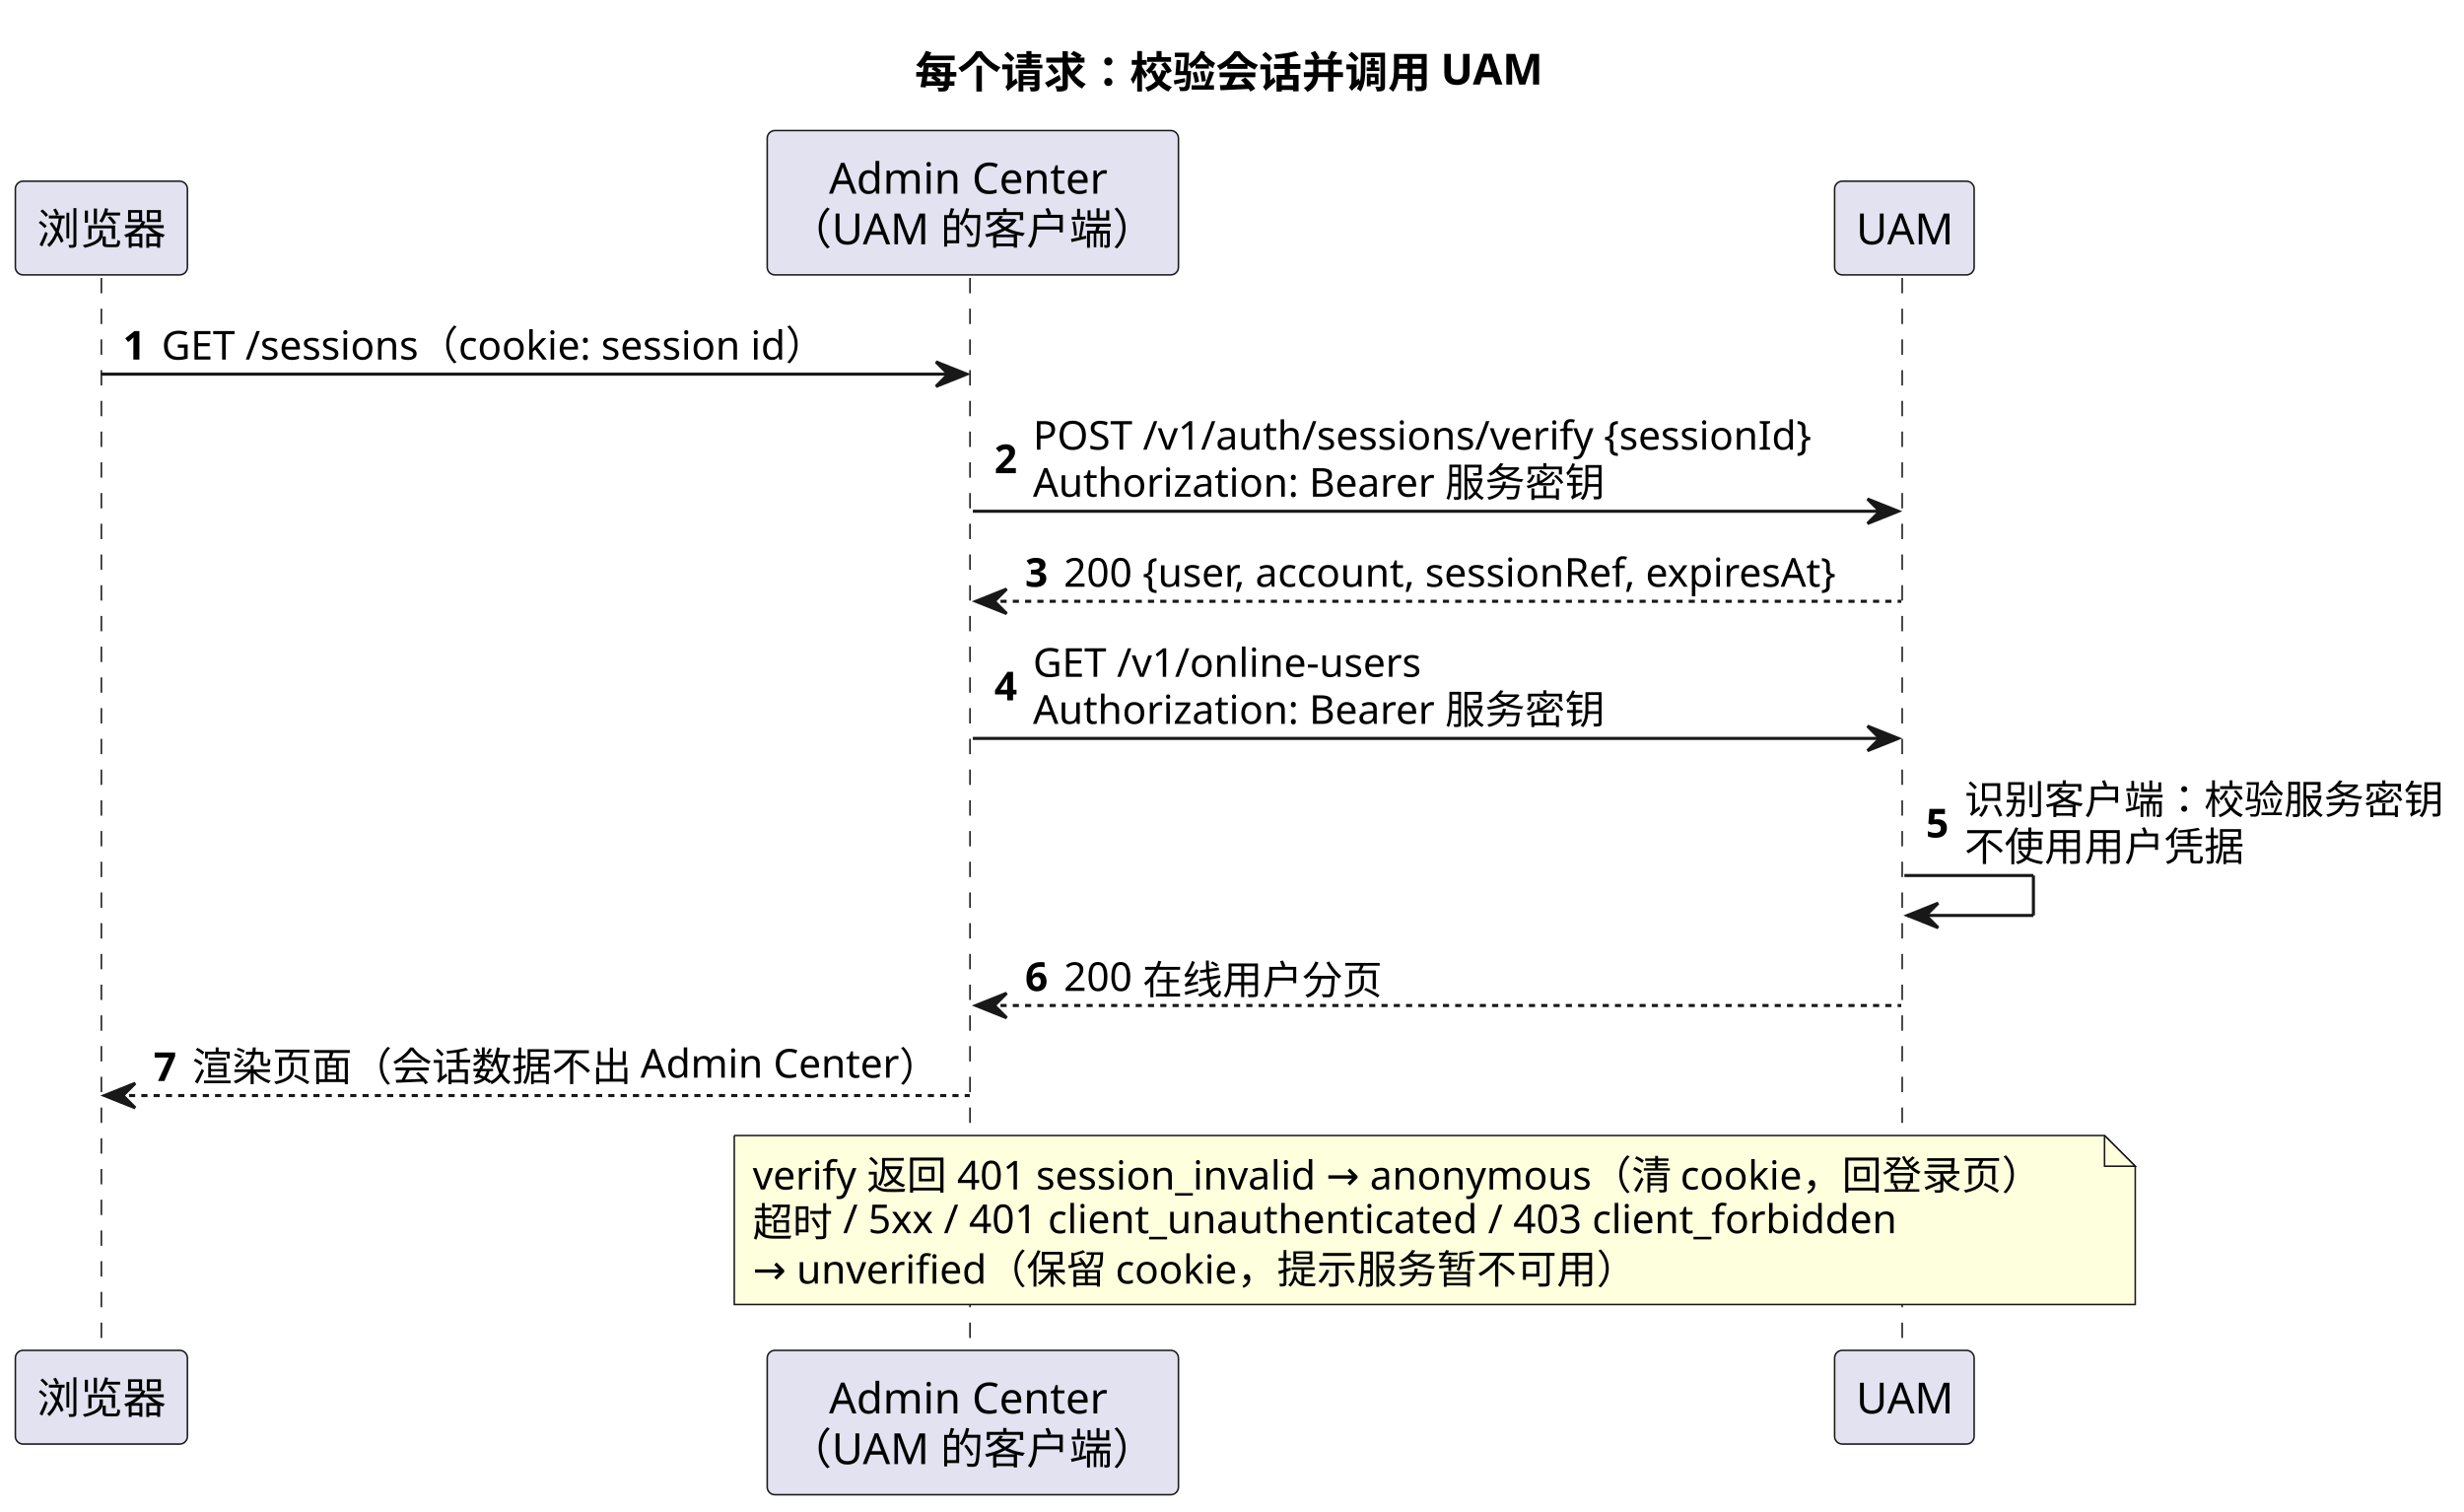
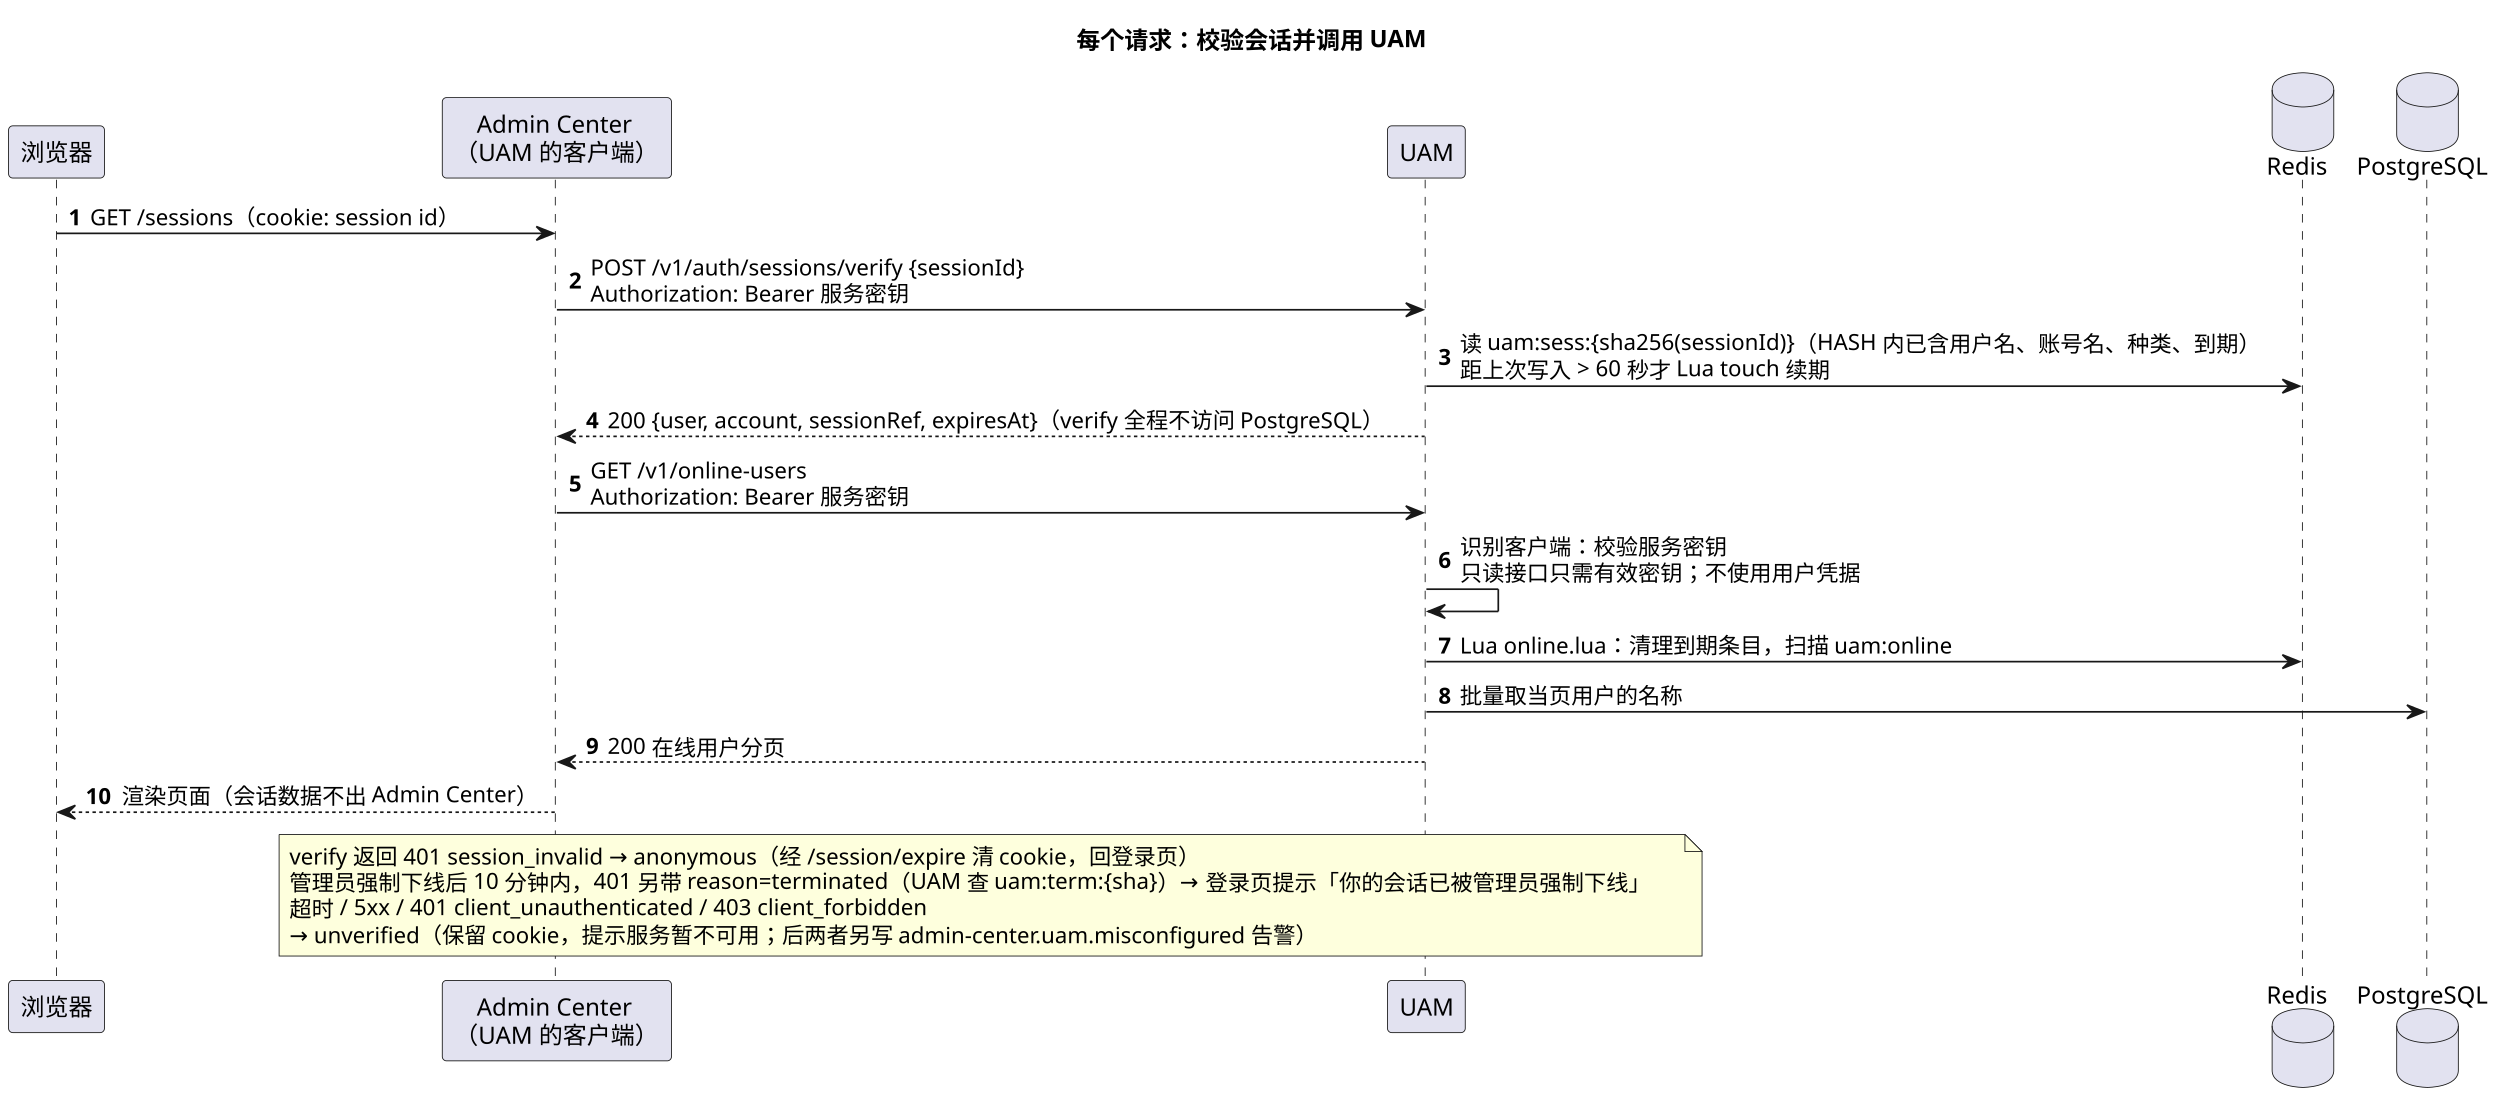
- <svg xmlns="http://www.w3.org/2000/svg" contentStyleType="text/css" data-diagram-type="SEQUENCE" height="492px" preserveAspectRatio="none" style="width:802px;height:492px;background:#FFFFFF;" version="1.1" viewBox="0 0 802 492" width="802px" zoomAndPan="magnify">
+ <svg xmlns="http://www.w3.org/2000/svg" contentStyleType="text/css" data-diagram-type="SEQUENCE" height="652px" preserveAspectRatio="none" style="width:1460px;height:652px;background:#FFFFFF;" version="1.1" viewBox="0 0 1460 652" width="1460px" zoomAndPan="magnify">
  <defs />
  <g>
-     <text fill="#000000" font-family="sans-serif" font-size="14" font-weight="bold" lengthAdjust="spacing" textLength="205.94" x="297.742" y="28.535">每个请求：校验会话并调用 UAM</text>
+     <text fill="#000000" font-family="sans-serif" font-size="14" font-weight="bold" lengthAdjust="spacing" textLength="205.94" x="628.578" y="28.535">每个请求：校验会话并调用 UAM</text>
    <g>
-       <rect fill="#000000" fill-opacity="0" height="350.037" width="8" x="29" y="90.465" />
-       <line style="stroke:#181818;stroke-width:0.5;stroke-dasharray:5,5;" x1="33" x2="33" y1="90.465" y2="440.502" />
+       <rect fill="#000000" fill-opacity="0" height="468.59" width="8" x="29" y="104.977" />
+       <line style="stroke:#181818;stroke-width:0.5;stroke-dasharray:5,5;" x1="33" x2="33" y1="104.977" y2="573.566" />
    </g>
    <g>
-       <rect fill="#000000" fill-opacity="0" height="350.037" width="8" x="312.646" y="90.465" />
-       <line style="stroke:#181818;stroke-width:0.5;stroke-dasharray:5,5;" x1="315.722" x2="315.722" y1="90.465" y2="440.502" />
+       <rect fill="#000000" fill-opacity="0" height="468.59" width="8" x="321.221" y="104.977" />
+       <line style="stroke:#181818;stroke-width:0.5;stroke-dasharray:5,5;" x1="324.297" x2="324.297" y1="104.977" y2="573.566" />
    </g>
    <g>
-       <rect fill="#000000" fill-opacity="0" height="350.037" width="8" x="615.848" y="90.465" />
-       <line style="stroke:#181818;stroke-width:0.5;stroke-dasharray:5,5;" x1="619.139" x2="619.139" y1="90.465" y2="440.502" />
+       <rect fill="#000000" fill-opacity="0" height="468.59" width="8" x="829.002" y="104.977" />
+       <line style="stroke:#181818;stroke-width:0.5;stroke-dasharray:5,5;" x1="832.293" x2="832.293" y1="104.977" y2="573.566" />
+     </g>
+     <g>
+       <rect fill="#000000" fill-opacity="0" height="468.59" width="8" x="1340.922" y="104.977" />
+       <line style="stroke:#181818;stroke-width:0.5;stroke-dasharray:5,5;" x1="1344.599" x2="1344.599" y1="104.977" y2="573.566" />
+     </g>
+     <g>
+       <rect fill="#000000" fill-opacity="0" height="468.59" width="8" x="1413.671" y="104.977" />
+       <line style="stroke:#181818;stroke-width:0.5;stroke-dasharray:5,5;" x1="1417.246" x2="1417.246" y1="104.977" y2="573.566" />
    </g>
    <g class="participant participant-head" data-participant="B">
-       <rect fill="#E2E2F0" height="30.488" rx="2.5" ry="2.5" style="stroke:#181818;stroke-width:0.5;" width="56" x="5" y="58.977" />
-       <text fill="#000000" font-family="sans-serif" font-size="14" lengthAdjust="spacing" textLength="42" x="12" y="79.512">浏览器</text>
+       <rect fill="#E2E2F0" height="30.488" rx="2.5" ry="2.5" style="stroke:#181818;stroke-width:0.5;" width="56" x="5" y="73.488" />
+       <text fill="#000000" font-family="sans-serif" font-size="14" lengthAdjust="spacing" textLength="42" x="12" y="94.023">浏览器</text>
    </g>
    <g class="participant participant-tail" data-participant="B">
-       <rect fill="#E2E2F0" height="30.488" rx="2.5" ry="2.5" style="stroke:#181818;stroke-width:0.5;" width="56" x="5" y="439.502" />
-       <text fill="#000000" font-family="sans-serif" font-size="14" lengthAdjust="spacing" textLength="42" x="12" y="460.037">浏览器</text>
+       <rect fill="#E2E2F0" height="30.488" rx="2.5" ry="2.5" style="stroke:#181818;stroke-width:0.5;" width="56" x="5" y="572.566" />
+       <text fill="#000000" font-family="sans-serif" font-size="14" lengthAdjust="spacing" textLength="42" x="12" y="593.102">浏览器</text>
    </g>
    <g class="participant participant-head" data-participant="AC">
-       <rect fill="#E2E2F0" height="46.977" rx="2.5" ry="2.5" style="stroke:#181818;stroke-width:0.5;" width="133.848" x="249.722" y="42.488" />
-       <text fill="#000000" font-family="sans-serif" font-size="14" lengthAdjust="spacing" textLength="93.645" x="269.823" y="63.023">Admin Center</text>
-       <text fill="#000000" font-family="sans-serif" font-size="14" lengthAdjust="spacing" textLength="119.848" x="256.722" y="79.512">（UAM 的客户端）</text>
+       <rect fill="#E2E2F0" height="46.977" rx="2.5" ry="2.5" style="stroke:#181818;stroke-width:0.5;" width="133.848" x="258.297" y="57" />
+       <text fill="#000000" font-family="sans-serif" font-size="14" lengthAdjust="spacing" textLength="93.645" x="278.398" y="77.535">Admin Center</text>
+       <text fill="#000000" font-family="sans-serif" font-size="14" lengthAdjust="spacing" textLength="119.848" x="265.297" y="94.023">（UAM 的客户端）</text>
    </g>
    <g class="participant participant-tail" data-participant="AC">
-       <rect fill="#E2E2F0" height="46.977" rx="2.5" ry="2.5" style="stroke:#181818;stroke-width:0.5;" width="133.848" x="249.722" y="439.502" />
-       <text fill="#000000" font-family="sans-serif" font-size="14" lengthAdjust="spacing" textLength="93.645" x="269.823" y="460.037">Admin Center</text>
-       <text fill="#000000" font-family="sans-serif" font-size="14" lengthAdjust="spacing" textLength="119.848" x="256.722" y="476.525">（UAM 的客户端）</text>
+       <rect fill="#E2E2F0" height="46.977" rx="2.5" ry="2.5" style="stroke:#181818;stroke-width:0.5;" width="133.848" x="258.297" y="572.566" />
+       <text fill="#000000" font-family="sans-serif" font-size="14" lengthAdjust="spacing" textLength="93.645" x="278.398" y="593.102">Admin Center</text>
+       <text fill="#000000" font-family="sans-serif" font-size="14" lengthAdjust="spacing" textLength="119.848" x="265.297" y="609.59">（UAM 的客户端）</text>
    </g>
    <g class="participant participant-head" data-participant="U">
-       <rect fill="#E2E2F0" height="30.488" rx="2.5" ry="2.5" style="stroke:#181818;stroke-width:0.5;" width="45.418" x="597.139" y="58.977" />
-       <text fill="#000000" font-family="sans-serif" font-size="14" lengthAdjust="spacing" textLength="31.418" x="604.139" y="79.512">UAM</text>
+       <rect fill="#E2E2F0" height="30.488" rx="2.5" ry="2.5" style="stroke:#181818;stroke-width:0.5;" width="45.418" x="810.293" y="73.488" />
+       <text fill="#000000" font-family="sans-serif" font-size="14" lengthAdjust="spacing" textLength="31.418" x="817.293" y="94.023">UAM</text>
    </g>
    <g class="participant participant-tail" data-participant="U">
-       <rect fill="#E2E2F0" height="30.488" rx="2.5" ry="2.5" style="stroke:#181818;stroke-width:0.5;" width="45.418" x="597.139" y="439.502" />
-       <text fill="#000000" font-family="sans-serif" font-size="14" lengthAdjust="spacing" textLength="31.418" x="604.139" y="460.037">UAM</text>
+       <rect fill="#E2E2F0" height="30.488" rx="2.5" ry="2.5" style="stroke:#181818;stroke-width:0.5;" width="45.418" x="810.293" y="572.566" />
+       <text fill="#000000" font-family="sans-serif" font-size="14" lengthAdjust="spacing" textLength="31.418" x="817.293" y="593.102">UAM</text>
+     </g>
+     <g class="participant participant-head" data-participant="R">
+       <text fill="#000000" font-family="sans-serif" font-size="14" lengthAdjust="spacing" textLength="36.648" x="1323.599" y="102.023">Redis</text>
+       <path d="M1326.922,52.488 C1326.922,42.488 1344.922,42.488 1344.922,42.488 C1344.922,42.488 1362.922,42.488 1362.922,52.488 L1362.922,78.488 C1362.922,88.488 1344.922,88.488 1344.922,88.488 C1344.922,88.488 1326.922,88.488 1326.922,78.488 L1326.922,52.488" fill="#E2E2F0" style="stroke:#181818;stroke-width:0.5;" />
+       <path d="M1326.922,52.488 C1326.922,62.488 1344.922,62.488 1344.922,62.488 C1344.922,62.488 1362.922,62.488 1362.922,52.488" fill="none" style="stroke:#181818;stroke-width:0.5;" />
+     </g>
+     <g class="participant participant-tail" data-participant="R">
+       <text fill="#000000" font-family="sans-serif" font-size="14" lengthAdjust="spacing" textLength="36.648" x="1323.599" y="586.102">Redis</text>
+       <path d="M1326.922,599.055 C1326.922,589.055 1344.922,589.055 1344.922,589.055 C1344.922,589.055 1362.922,589.055 1362.922,599.055 L1362.922,625.055 C1362.922,635.055 1344.922,635.055 1344.922,635.055 C1344.922,635.055 1326.922,635.055 1326.922,625.055 L1326.922,599.055" fill="#E2E2F0" style="stroke:#181818;stroke-width:0.5;" />
+       <path d="M1326.922,599.055 C1326.922,609.055 1344.922,609.055 1344.922,609.055 C1344.922,609.055 1362.922,609.055 1362.922,599.055" fill="none" style="stroke:#181818;stroke-width:0.5;" />
+     </g>
+     <g class="participant participant-head" data-participant="P">
+       <text fill="#000000" font-family="sans-serif" font-size="14" lengthAdjust="spacing" textLength="76.85" x="1376.246" y="102.023">PostgreSQL</text>
+       <path d="M1399.671,52.488 C1399.671,42.488 1417.671,42.488 1417.671,42.488 C1417.671,42.488 1435.671,42.488 1435.671,52.488 L1435.671,78.488 C1435.671,88.488 1417.671,88.488 1417.671,88.488 C1417.671,88.488 1399.671,88.488 1399.671,78.488 L1399.671,52.488" fill="#E2E2F0" style="stroke:#181818;stroke-width:0.5;" />
+       <path d="M1399.671,52.488 C1399.671,62.488 1417.671,62.488 1417.671,62.488 C1417.671,62.488 1435.671,62.488 1435.671,52.488" fill="none" style="stroke:#181818;stroke-width:0.5;" />
+     </g>
+     <g class="participant participant-tail" data-participant="P">
+       <text fill="#000000" font-family="sans-serif" font-size="14" lengthAdjust="spacing" textLength="76.85" x="1376.246" y="586.102">PostgreSQL</text>
+       <path d="M1399.671,599.055 C1399.671,589.055 1417.671,589.055 1417.671,589.055 C1417.671,589.055 1435.671,589.055 1435.671,599.055 L1435.671,625.055 C1435.671,635.055 1417.671,635.055 1417.671,635.055 C1417.671,635.055 1399.671,635.055 1399.671,625.055 L1399.671,599.055" fill="#E2E2F0" style="stroke:#181818;stroke-width:0.5;" />
+       <path d="M1399.671,599.055 C1399.671,609.055 1417.671,609.055 1417.671,609.055 C1417.671,609.055 1435.671,609.055 1435.671,599.055" fill="none" style="stroke:#181818;stroke-width:0.5;" />
    </g>
    <g class="message" data-participant-1="B" data-participant-2="AC">
-       <polygon fill="#181818" points="304.646,117.775,314.646,121.775,304.646,125.775,308.646,121.775" style="stroke:#181818;stroke-width:1;" />
-       <line style="stroke:#181818;stroke-width:1;" x1="33" x2="310.646" y1="121.775" y2="121.775" />
-       <text fill="#000000" font-family="sans-serif" font-size="13" font-weight="bold" lengthAdjust="spacing" textLength="8.576" x="40" y="117.033">1</text>
-       <text fill="#000000" font-family="sans-serif" font-size="13" lengthAdjust="spacing" textLength="227.595" x="52.576" y="117.033">GET /sessions（cookie: session id）</text>
+       <polygon fill="#181818" points="313.221,132.287,323.221,136.287,313.221,140.287,317.221,136.287" style="stroke:#181818;stroke-width:1;" />
+       <line style="stroke:#181818;stroke-width:1;" x1="33" x2="319.221" y1="136.287" y2="136.287" />
+       <text fill="#000000" font-family="sans-serif" font-size="13" font-weight="bold" lengthAdjust="spacing" textLength="8.576" x="40" y="131.545">1</text>
+       <text fill="#000000" font-family="sans-serif" font-size="13" lengthAdjust="spacing" textLength="227.595" x="52.576" y="131.545">GET /sessions（cookie: session id）</text>
    </g>
    <g class="message" data-participant-1="AC" data-participant-2="U">
-       <polygon fill="#181818" points="607.848,162.397,617.848,166.397,607.848,170.397,611.848,166.397" style="stroke:#181818;stroke-width:1;" />
-       <line style="stroke:#181818;stroke-width:1;" x1="316.646" x2="613.848" y1="166.397" y2="166.397" />
-       <text fill="#000000" font-family="sans-serif" font-size="13" font-weight="bold" lengthAdjust="spacing" textLength="8.576" x="323.646" y="153.999">2</text>
-       <text fill="#000000" font-family="sans-serif" font-size="13" lengthAdjust="spacing" textLength="266.627" x="336.221" y="146.344">POST /v1/auth/sessions/verify {sessionId}</text>
-       <text fill="#000000" font-family="sans-serif" font-size="13" lengthAdjust="spacing" textLength="190.455" x="336.221" y="161.654">Authorization: Bearer 服务密钥</text>
+       <polygon fill="#181818" points="821.002,176.908,831.002,180.908,821.002,184.908,825.002,180.908" style="stroke:#181818;stroke-width:1;" />
+       <line style="stroke:#181818;stroke-width:1;" x1="325.221" x2="827.002" y1="180.908" y2="180.908" />
+       <text fill="#000000" font-family="sans-serif" font-size="13" font-weight="bold" lengthAdjust="spacing" textLength="8.576" x="332.221" y="168.511">2</text>
+       <text fill="#000000" font-family="sans-serif" font-size="13" lengthAdjust="spacing" textLength="266.627" x="344.797" y="160.856">POST /v1/auth/sessions/verify {sessionId}</text>
+       <text fill="#000000" font-family="sans-serif" font-size="13" lengthAdjust="spacing" textLength="190.455" x="344.797" y="176.166">Authorization: Bearer 服务密钥</text>
+     </g>
+     <g class="message" data-participant-1="U" data-participant-2="R">
+       <polygon fill="#181818" points="1332.922,221.529,1342.922,225.529,1332.922,229.529,1336.922,225.529" style="stroke:#181818;stroke-width:1;" />
+       <line style="stroke:#181818;stroke-width:1;" x1="833.002" x2="1338.922" y1="225.529" y2="225.529" />
+       <text fill="#000000" font-family="sans-serif" font-size="13" font-weight="bold" lengthAdjust="spacing" textLength="8.576" x="840.002" y="213.132">3</text>
+       <text fill="#000000" font-family="sans-serif" font-size="13" lengthAdjust="spacing" textLength="475.344" x="852.578" y="205.477">读 uam:sess:{sha256(sessionId)}（HASH 内已含用户名、账号名、种类、到期）</text>
+       <text fill="#000000" font-family="sans-serif" font-size="13" lengthAdjust="spacing" textLength="226.275" x="852.578" y="220.787">距上次写入 &gt; 60 秒才 Lua touch 续期</text>
    </g>
    <g class="message" data-participant-1="U" data-participant-2="AC">
-       <polygon fill="#181818" points="327.646,191.707,317.646,195.707,327.646,199.707,323.646,195.707" style="stroke:#181818;stroke-width:1;" />
-       <line style="stroke:#181818;stroke-width:1;stroke-dasharray:2,2;" x1="321.646" x2="618.848" y1="195.707" y2="195.707" />
-       <text fill="#000000" font-family="sans-serif" font-size="13" font-weight="bold" lengthAdjust="spacing" textLength="8.576" x="333.646" y="190.965">3</text>
-       <text fill="#000000" font-family="sans-serif" font-size="13" lengthAdjust="spacing" textLength="265.998" x="346.221" y="190.965">200 {user, account, sessionRef, expiresAt}</text>
+       <polygon fill="#181818" points="336.221,250.84,326.221,254.84,336.221,258.84,332.221,254.84" style="stroke:#181818;stroke-width:1;" />
+       <line style="stroke:#181818;stroke-width:1;stroke-dasharray:2,2;" x1="330.221" x2="832.002" y1="254.84" y2="254.84" />
+       <text fill="#000000" font-family="sans-serif" font-size="13" font-weight="bold" lengthAdjust="spacing" textLength="8.576" x="342.221" y="250.098">4</text>
+       <text fill="#000000" font-family="sans-serif" font-size="13" lengthAdjust="spacing" textLength="471.206" x="354.797" y="250.098">200 {user, account, sessionRef, expiresAt}（verify 全程不访问 PostgreSQL）</text>
    </g>
    <g class="message" data-participant-1="AC" data-participant-2="U">
-       <polygon fill="#181818" points="607.848,236.328,617.848,240.328,607.848,244.328,611.848,240.328" style="stroke:#181818;stroke-width:1;" />
-       <line style="stroke:#181818;stroke-width:1;" x1="316.646" x2="613.848" y1="240.328" y2="240.328" />
-       <text fill="#000000" font-family="sans-serif" font-size="13" font-weight="bold" lengthAdjust="spacing" textLength="8.576" x="323.646" y="227.931">4</text>
-       <text fill="#000000" font-family="sans-serif" font-size="13" lengthAdjust="spacing" textLength="137.643" x="336.221" y="220.275">GET /v1/online-users</text>
-       <text fill="#000000" font-family="sans-serif" font-size="13" lengthAdjust="spacing" textLength="190.455" x="336.221" y="235.586">Authorization: Bearer 服务密钥</text>
+       <polygon fill="#181818" points="821.002,295.461,831.002,299.461,821.002,303.461,825.002,299.461" style="stroke:#181818;stroke-width:1;" />
+       <line style="stroke:#181818;stroke-width:1;" x1="325.221" x2="827.002" y1="299.461" y2="299.461" />
+       <text fill="#000000" font-family="sans-serif" font-size="13" font-weight="bold" lengthAdjust="spacing" textLength="8.576" x="332.221" y="287.063">5</text>
+       <text fill="#000000" font-family="sans-serif" font-size="13" lengthAdjust="spacing" textLength="137.643" x="344.797" y="279.408">GET /v1/online-users</text>
+       <text fill="#000000" font-family="sans-serif" font-size="13" lengthAdjust="spacing" textLength="190.455" x="344.797" y="294.719">Authorization: Bearer 服务密钥</text>
    </g>
    <g class="message" data-participant-1="U" data-participant-2="U">
-       <line style="stroke:#181818;stroke-width:1;" x1="619.848" x2="661.848" y1="284.949" y2="284.949" />
-       <line style="stroke:#181818;stroke-width:1;" x1="661.848" x2="661.848" y1="284.949" y2="297.949" />
-       <line style="stroke:#181818;stroke-width:1;" x1="620.848" x2="661.848" y1="297.949" y2="297.949" />
-       <polygon fill="#181818" points="630.848,293.949,620.848,297.949,630.848,301.949,626.848,297.949" style="stroke:#181818;stroke-width:1;" />
-       <text fill="#000000" font-family="sans-serif" font-size="13" font-weight="bold" lengthAdjust="spacing" textLength="8.576" x="626.848" y="272.552">5</text>
-       <text fill="#000000" font-family="sans-serif" font-size="13" lengthAdjust="spacing" textLength="156" x="639.424" y="264.897">识别客户端：校验服务密钥</text>
-       <text fill="#000000" font-family="sans-serif" font-size="13" lengthAdjust="spacing" textLength="91" x="639.424" y="280.207">不使用用户凭据</text>
+       <line style="stroke:#181818;stroke-width:1;" x1="833.002" x2="875.002" y1="344.082" y2="344.082" />
+       <line style="stroke:#181818;stroke-width:1;" x1="875.002" x2="875.002" y1="344.082" y2="357.082" />
+       <line style="stroke:#181818;stroke-width:1;" x1="834.002" x2="875.002" y1="357.082" y2="357.082" />
+       <polygon fill="#181818" points="844.002,353.082,834.002,357.082,844.002,361.082,840.002,357.082" style="stroke:#181818;stroke-width:1;" />
+       <text fill="#000000" font-family="sans-serif" font-size="13" font-weight="bold" lengthAdjust="spacing" textLength="8.576" x="840.002" y="331.685">6</text>
+       <text fill="#000000" font-family="sans-serif" font-size="13" lengthAdjust="spacing" textLength="156" x="852.578" y="324.029">识别客户端：校验服务密钥</text>
+       <text fill="#000000" font-family="sans-serif" font-size="13" lengthAdjust="spacing" textLength="234" x="852.578" y="339.34">只读接口只需有效密钥；不使用用户凭据</text>
+     </g>
+     <g class="message" data-participant-1="U" data-participant-2="R">
+       <polygon fill="#181818" points="1332.922,382.393,1342.922,386.393,1332.922,390.393,1336.922,386.393" style="stroke:#181818;stroke-width:1;" />
+       <line style="stroke:#181818;stroke-width:1;" x1="833.002" x2="1338.922" y1="386.393" y2="386.393" />
+       <text fill="#000000" font-family="sans-serif" font-size="13" font-weight="bold" lengthAdjust="spacing" textLength="8.576" x="840.002" y="381.65">7</text>
+       <text fill="#000000" font-family="sans-serif" font-size="13" lengthAdjust="spacing" textLength="292.779" x="852.578" y="381.65">Lua online.lua：清理到期条目，扫描 uam:online</text>
+     </g>
+     <g class="message" data-participant-1="U" data-participant-2="P">
+       <polygon fill="#181818" points="1405.671,411.703,1415.671,415.703,1405.671,419.703,1409.671,415.703" style="stroke:#181818;stroke-width:1;" />
+       <line style="stroke:#181818;stroke-width:1;" x1="833.002" x2="1411.671" y1="415.703" y2="415.703" />
+       <text fill="#000000" font-family="sans-serif" font-size="13" font-weight="bold" lengthAdjust="spacing" textLength="8.576" x="840.002" y="410.961">8</text>
+       <text fill="#000000" font-family="sans-serif" font-size="13" lengthAdjust="spacing" textLength="130" x="852.578" y="410.961">批量取当页用户的名称</text>
    </g>
    <g class="message" data-participant-1="U" data-participant-2="AC">
-       <polygon fill="#181818" points="327.646,323.26,317.646,327.26,327.646,331.26,323.646,327.26" style="stroke:#181818;stroke-width:1;" />
-       <line style="stroke:#181818;stroke-width:1;stroke-dasharray:2,2;" x1="321.646" x2="618.848" y1="327.26" y2="327.26" />
-       <text fill="#000000" font-family="sans-serif" font-size="13" font-weight="bold" lengthAdjust="spacing" textLength="8.576" x="333.646" y="322.518">6</text>
-       <text fill="#000000" font-family="sans-serif" font-size="13" lengthAdjust="spacing" textLength="106.774" x="346.221" y="322.518">200 在线用户分页</text>
+       <polygon fill="#181818" points="336.221,441.014,326.221,445.014,336.221,449.014,332.221,445.014" style="stroke:#181818;stroke-width:1;" />
+       <line style="stroke:#181818;stroke-width:1;stroke-dasharray:2,2;" x1="330.221" x2="832.002" y1="445.014" y2="445.014" />
+       <text fill="#000000" font-family="sans-serif" font-size="13" font-weight="bold" lengthAdjust="spacing" textLength="8.576" x="342.221" y="440.272">9</text>
+       <text fill="#000000" font-family="sans-serif" font-size="13" lengthAdjust="spacing" textLength="106.774" x="354.797" y="440.272">200 在线用户分页</text>
    </g>
    <g class="message" data-participant-1="AC" data-participant-2="B">
-       <polygon fill="#181818" points="44,352.57,34,356.57,44,360.57,40,356.57" style="stroke:#181818;stroke-width:1;" />
-       <line style="stroke:#181818;stroke-width:1;stroke-dasharray:2,2;" x1="38" x2="315.646" y1="356.57" y2="356.57" />
-       <text fill="#000000" font-family="sans-serif" font-size="13" font-weight="bold" lengthAdjust="spacing" textLength="8.576" x="50" y="351.828">7</text>
-       <text fill="#000000" font-family="sans-serif" font-size="13" lengthAdjust="spacing" textLength="247.07" x="62.576" y="351.828">渲染页面（会话数据不出 Admin Center）</text>
+       <polygon fill="#181818" points="44,470.324,34,474.324,44,478.324,40,474.324" style="stroke:#181818;stroke-width:1;" />
+       <line style="stroke:#181818;stroke-width:1;stroke-dasharray:2,2;" x1="38" x2="324.221" y1="474.324" y2="474.324" />
+       <text fill="#000000" font-family="sans-serif" font-size="13" font-weight="bold" lengthAdjust="spacing" textLength="17.151" x="50" y="469.582">10</text>
+       <text fill="#000000" font-family="sans-serif" font-size="13" lengthAdjust="spacing" textLength="247.07" x="71.151" y="469.582">渲染页面（会话数据不出 Admin Center）</text>
    </g>
-     <path d="M239,369.57 L239,424.57 L695,424.57 L695,379.57 L685,369.57 L239,369.57" fill="#FEFFDD" style="stroke:#181818;stroke-width:0.5;" />
-     <path d="M685,369.57 L685,379.57 L695,379.57 L685,369.57" fill="#FEFFDD" style="stroke:#181818;stroke-width:0.5;" />
-     <text fill="#000000" font-family="sans-serif" font-size="13" lengthAdjust="spacing" textLength="435.963" x="245" y="387.139">verify 返回 401 session_invalid → anonymous（清 cookie，回登录页）</text>
-     <text fill="#000000" font-family="sans-serif" font-size="13" lengthAdjust="spacing" textLength="398.607" x="245" y="402.449">超时 / 5xx / 401 client_unauthenticated / 403 client_forbidden</text>
-     <text fill="#000000" font-family="sans-serif" font-size="13" lengthAdjust="spacing" textLength="294.601" x="245" y="417.76">→ unverified（保留 cookie，提示服务暂不可用）</text>
+     <path d="M163,487.324 L163,558.324 L994,558.324 L994,497.324 L984,487.324 L163,487.324" fill="#FEFFDD" style="stroke:#181818;stroke-width:0.5;" />
+     <path d="M984,487.324 L984,497.324 L994,497.324 L984,487.324" fill="#FEFFDD" style="stroke:#181818;stroke-width:0.5;" />
+     <text fill="#000000" font-family="sans-serif" font-size="13" lengthAdjust="spacing" textLength="557.477" x="169" y="504.893">verify 返回 401 session_invalid → anonymous（经 /session/expire 清 cookie，回登录页）</text>
+     <text fill="#000000" font-family="sans-serif" font-size="13" lengthAdjust="spacing" textLength="810.177" x="169" y="520.203">管理员强制下线后 10 分钟内，401 另带 reason=terminated（UAM 查 uam:term:{sha}）→ 登录页提示「你的会话已被管理员强制下线」</text>
+     <text fill="#000000" font-family="sans-serif" font-size="13" lengthAdjust="spacing" textLength="398.607" x="169" y="535.514">超时 / 5xx / 401 client_unauthenticated / 403 client_forbidden</text>
+     <text fill="#000000" font-family="sans-serif" font-size="13" lengthAdjust="spacing" textLength="619.366" x="169" y="550.824">→ unverified（保留 cookie，提示服务暂不可用；后两者另写 admin-center.uam.misconfigured 告警）</text>
  </g>
</svg>
